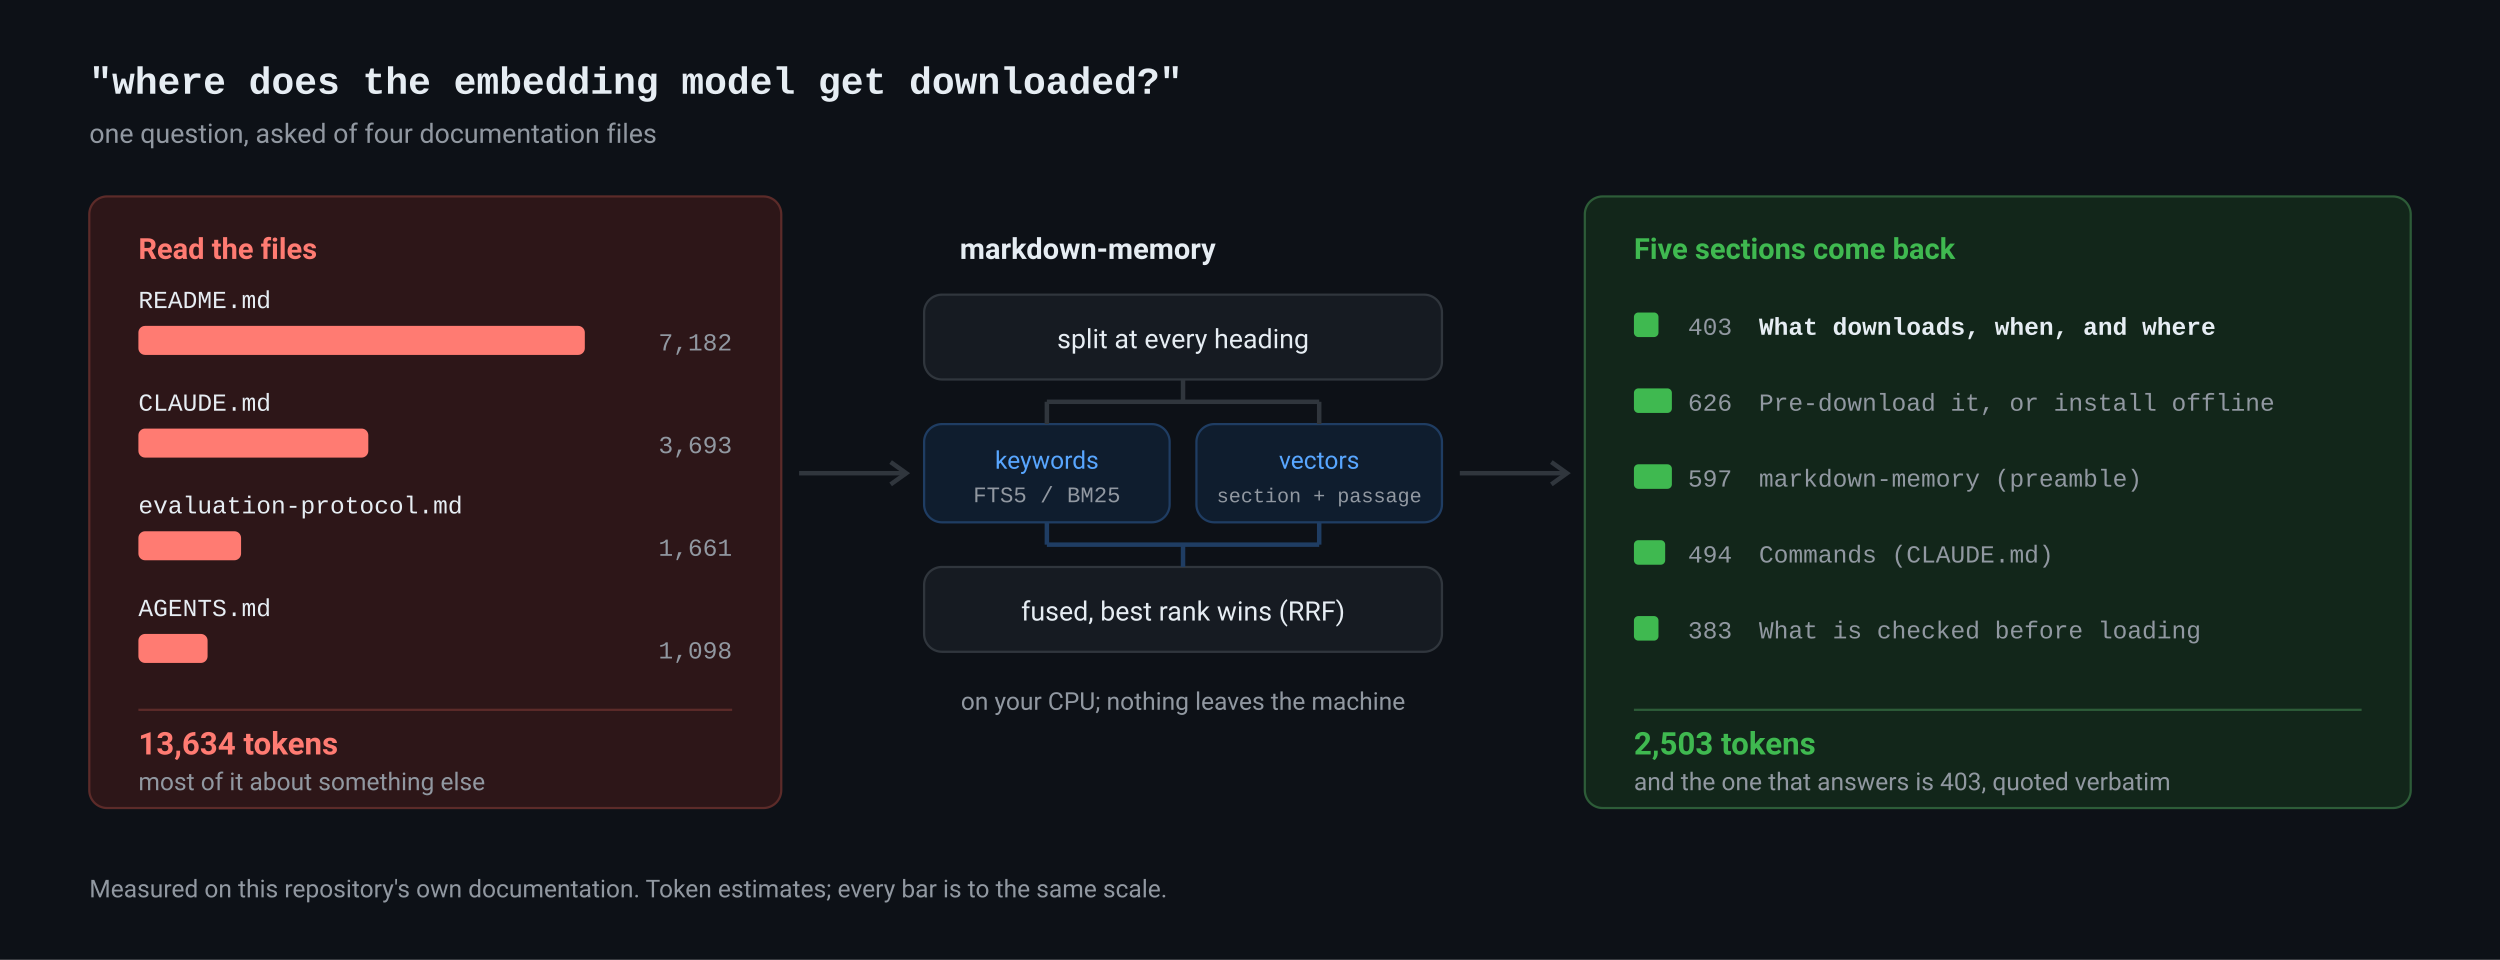
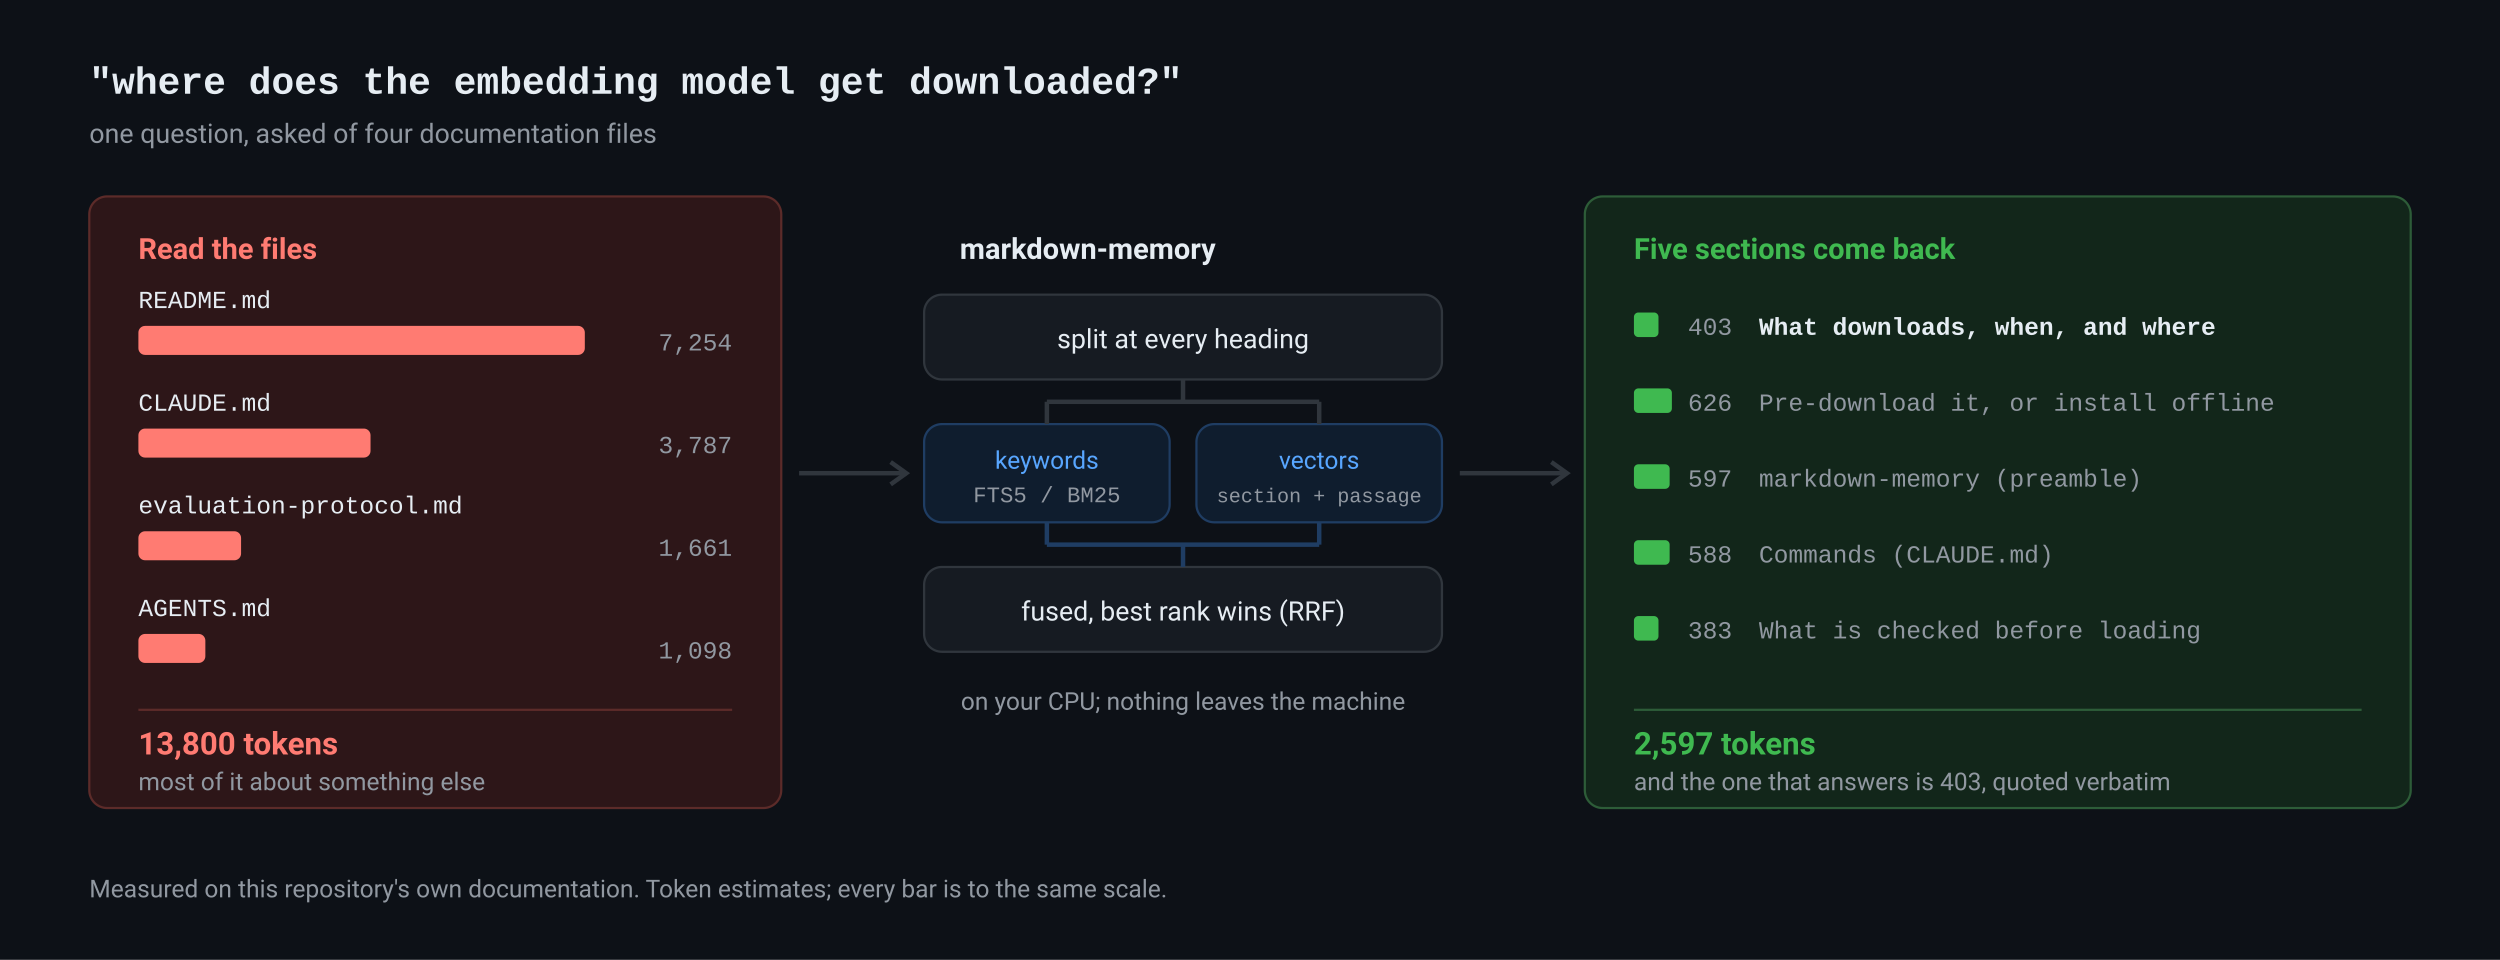
- <svg xmlns="http://www.w3.org/2000/svg" viewBox="0 0 1120 430" width="1120" height="430" role="img" aria-label="One question: reading four whole files costs 13,634 tokens; markdown-memory returns five sections totalling 2,503, and the one that answers is 403 tokens.">
+ <svg xmlns="http://www.w3.org/2000/svg" viewBox="0 0 1120 430" width="1120" height="430" role="img" aria-label="One question: reading four whole files costs 13,800 tokens; markdown-memory returns five sections totalling 2,597, and the one that answers is 403 tokens.">
  <rect width="1120" height="430" fill="#0d1117" />
  <text x="40" y="42" font-family="ui-monospace,SFMono-Regular,Menlo,Consolas,'Liberation Mono',monospace" font-size="17" font-weight="600" fill="#e6edf3" text-anchor="start">"where does the embedding model get downloaded?"</text>
  <text x="40" y="64" font-family="ui-sans-serif,-apple-system,BlinkMacSystemFont,'Segoe UI',Roboto,'Helvetica Neue',Arial,sans-serif" font-size="12" font-weight="400" fill="#9198a1" text-anchor="start">one question, asked of four documentation files</text>
  <rect x="40" y="88" width="310" height="274" rx="8" fill="#2d1618" stroke="#5c2b29" stroke-width="1" />
  <text x="62" y="116" font-family="ui-sans-serif,-apple-system,BlinkMacSystemFont,'Segoe UI',Roboto,'Helvetica Neue',Arial,sans-serif" font-size="13" font-weight="600" fill="#ff7b72" text-anchor="start">Read the files</text>
  <text x="62" y="138" font-family="ui-monospace,SFMono-Regular,Menlo,Consolas,'Liberation Mono',monospace" font-size="11" font-weight="400" fill="#e6edf3" text-anchor="start">README.md</text>
  <rect x="62" y="146" width="200" height="13" rx="3" fill="#ff7b72" stroke="none" stroke-width="1" />
-   <text x="328" y="157" font-family="ui-monospace,SFMono-Regular,Menlo,Consolas,'Liberation Mono',monospace" font-size="11" font-weight="400" fill="#9198a1" text-anchor="end">7,182</text>
+   <text x="328" y="157" font-family="ui-monospace,SFMono-Regular,Menlo,Consolas,'Liberation Mono',monospace" font-size="11" font-weight="400" fill="#9198a1" text-anchor="end">7,254</text>
  <text x="62" y="184" font-family="ui-monospace,SFMono-Regular,Menlo,Consolas,'Liberation Mono',monospace" font-size="11" font-weight="400" fill="#e6edf3" text-anchor="start">CLAUDE.md</text>
-   <rect x="62" y="192" width="103" height="13" rx="3" fill="#ff7b72" stroke="none" stroke-width="1" />
-   <text x="328" y="203" font-family="ui-monospace,SFMono-Regular,Menlo,Consolas,'Liberation Mono',monospace" font-size="11" font-weight="400" fill="#9198a1" text-anchor="end">3,693</text>
+   <rect x="62" y="192" width="104" height="13" rx="3" fill="#ff7b72" stroke="none" stroke-width="1" />
+   <text x="328" y="203" font-family="ui-monospace,SFMono-Regular,Menlo,Consolas,'Liberation Mono',monospace" font-size="11" font-weight="400" fill="#9198a1" text-anchor="end">3,787</text>
  <text x="62" y="230" font-family="ui-monospace,SFMono-Regular,Menlo,Consolas,'Liberation Mono',monospace" font-size="11" font-weight="400" fill="#e6edf3" text-anchor="start">evaluation-protocol.md</text>
  <rect x="62" y="238" width="46" height="13" rx="3" fill="#ff7b72" stroke="none" stroke-width="1" />
  <text x="328" y="249" font-family="ui-monospace,SFMono-Regular,Menlo,Consolas,'Liberation Mono',monospace" font-size="11" font-weight="400" fill="#9198a1" text-anchor="end">1,661</text>
  <text x="62" y="276" font-family="ui-monospace,SFMono-Regular,Menlo,Consolas,'Liberation Mono',monospace" font-size="11" font-weight="400" fill="#e6edf3" text-anchor="start">AGENTS.md</text>
-   <rect x="62" y="284" width="31" height="13" rx="3" fill="#ff7b72" stroke="none" stroke-width="1" />
+   <rect x="62" y="284" width="30" height="13" rx="3" fill="#ff7b72" stroke="none" stroke-width="1" />
  <text x="328" y="295" font-family="ui-monospace,SFMono-Regular,Menlo,Consolas,'Liberation Mono',monospace" font-size="11" font-weight="400" fill="#9198a1" text-anchor="end">1,098</text>
  <path d="M62 318 L328 318" stroke="#5c2b29" stroke-width="1" />
-   <text x="62" y="338" font-family="ui-sans-serif,-apple-system,BlinkMacSystemFont,'Segoe UI',Roboto,'Helvetica Neue',Arial,sans-serif" font-size="14" font-weight="600" fill="#ff7b72" text-anchor="start">13,634 tokens</text>
+   <text x="62" y="338" font-family="ui-sans-serif,-apple-system,BlinkMacSystemFont,'Segoe UI',Roboto,'Helvetica Neue',Arial,sans-serif" font-size="14" font-weight="600" fill="#ff7b72" text-anchor="start">13,800 tokens</text>
  <text x="62" y="354" font-family="ui-sans-serif,-apple-system,BlinkMacSystemFont,'Segoe UI',Roboto,'Helvetica Neue',Arial,sans-serif" font-size="11" font-weight="400" fill="#9198a1" text-anchor="start">most of it about something else</text>
  <text x="430" y="116" font-family="ui-sans-serif,-apple-system,BlinkMacSystemFont,'Segoe UI',Roboto,'Helvetica Neue',Arial,sans-serif" font-size="13" font-weight="600" fill="#e6edf3" text-anchor="start">markdown-memory</text>
  <rect x="414" y="132" width="232" height="38" rx="8" fill="#161b22" stroke="#30363d" stroke-width="1" />
  <text x="530" y="156" font-family="ui-sans-serif,-apple-system,BlinkMacSystemFont,'Segoe UI',Roboto,'Helvetica Neue',Arial,sans-serif" font-size="12" font-weight="400" fill="#e6edf3" text-anchor="middle">split at every heading</text>
  <rect x="414" y="190" width="110" height="44" rx="8" fill="#0f1d2e" stroke="#1f3d63" stroke-width="1" />
  <text x="469" y="210" font-family="ui-sans-serif,-apple-system,BlinkMacSystemFont,'Segoe UI',Roboto,'Helvetica Neue',Arial,sans-serif" font-size="11" font-weight="400" fill="#58a6ff" text-anchor="middle">keywords</text>
  <text x="469" y="225" font-family="ui-monospace,SFMono-Regular,Menlo,Consolas,'Liberation Mono',monospace" font-size="10" font-weight="400" fill="#9198a1" text-anchor="middle">FTS5 / BM25</text>
  <rect x="536" y="190" width="110" height="44" rx="8" fill="#0f1d2e" stroke="#1f3d63" stroke-width="1" />
  <text x="591" y="210" font-family="ui-sans-serif,-apple-system,BlinkMacSystemFont,'Segoe UI',Roboto,'Helvetica Neue',Arial,sans-serif" font-size="11" font-weight="400" fill="#58a6ff" text-anchor="middle">vectors</text>
  <text x="591" y="225" font-family="ui-monospace,SFMono-Regular,Menlo,Consolas,'Liberation Mono',monospace" font-size="9" font-weight="400" fill="#9198a1" text-anchor="middle">section + passage</text>
  <rect x="414" y="254" width="232" height="38" rx="8" fill="#161b22" stroke="#30363d" stroke-width="1" />
  <text x="530" y="278" font-family="ui-sans-serif,-apple-system,BlinkMacSystemFont,'Segoe UI',Roboto,'Helvetica Neue',Arial,sans-serif" font-size="12" font-weight="400" fill="#e6edf3" text-anchor="middle">fused, best rank wins (RRF)</text>
  <path d="M530 170 L530 180 M469 180 L591 180 M469 180 L469 190 M591 180 L591 190" stroke="#30363d" stroke-width="2" fill="none" />
  <path d="M469 234 L469 244 M591 234 L591 244 M469 244 L591 244 M530 244 L530 254" stroke="#1f3d63" stroke-width="2" fill="none" />
  <text x="530" y="318" font-family="ui-sans-serif,-apple-system,BlinkMacSystemFont,'Segoe UI',Roboto,'Helvetica Neue',Arial,sans-serif" font-size="11" font-weight="400" fill="#9198a1" text-anchor="middle">on your CPU; nothing leaves the machine</text>
  <path d="M358 212 L406 212" stroke="#30363d" stroke-width="2" fill="none" />
  <path d="M399 207 L406 212 L399 217" fill="none" stroke="#30363d" stroke-width="2" />
  <path d="M654 212 L702 212" stroke="#30363d" stroke-width="2" fill="none" />
  <path d="M695 207 L702 212 L695 217" fill="none" stroke="#30363d" stroke-width="2" />
  <rect x="710" y="88" width="370" height="274" rx="8" fill="#12261a" stroke="#2d5c38" stroke-width="1" />
  <text x="732" y="116" font-family="ui-sans-serif,-apple-system,BlinkMacSystemFont,'Segoe UI',Roboto,'Helvetica Neue',Arial,sans-serif" font-size="13" font-weight="600" fill="#3fb950" text-anchor="start">Five sections come back</text>
  <rect x="732" y="140" width="11" height="11" rx="2" fill="#3fb950" stroke="none" stroke-width="1" />
  <text x="776" y="150" font-family="ui-monospace,SFMono-Regular,Menlo,Consolas,'Liberation Mono',monospace" font-size="11" font-weight="400" fill="#9198a1" text-anchor="end">403</text>
  <text x="788" y="150" font-family="ui-monospace,SFMono-Regular,Menlo,Consolas,'Liberation Mono',monospace" font-size="11" font-weight="600" fill="#e6edf3" text-anchor="start">What downloads, when, and where</text>
  <rect x="732" y="174" width="17" height="11" rx="2" fill="#3fb950" stroke="none" stroke-width="1" />
  <text x="776" y="184" font-family="ui-monospace,SFMono-Regular,Menlo,Consolas,'Liberation Mono',monospace" font-size="11" font-weight="400" fill="#9198a1" text-anchor="end">626</text>
  <text x="788" y="184" font-family="ui-monospace,SFMono-Regular,Menlo,Consolas,'Liberation Mono',monospace" font-size="11" font-weight="400" fill="#9198a1" text-anchor="start">Pre-download it, or install offline</text>
-   <rect x="732" y="208" width="17" height="11" rx="2" fill="#3fb950" stroke="none" stroke-width="1" />
+   <rect x="732" y="208" width="16" height="11" rx="2" fill="#3fb950" stroke="none" stroke-width="1" />
  <text x="776" y="218" font-family="ui-monospace,SFMono-Regular,Menlo,Consolas,'Liberation Mono',monospace" font-size="11" font-weight="400" fill="#9198a1" text-anchor="end">597</text>
  <text x="788" y="218" font-family="ui-monospace,SFMono-Regular,Menlo,Consolas,'Liberation Mono',monospace" font-size="11" font-weight="400" fill="#9198a1" text-anchor="start">markdown-memory  (preamble)</text>
-   <rect x="732" y="242" width="14" height="11" rx="2" fill="#3fb950" stroke="none" stroke-width="1" />
-   <text x="776" y="252" font-family="ui-monospace,SFMono-Regular,Menlo,Consolas,'Liberation Mono',monospace" font-size="11" font-weight="400" fill="#9198a1" text-anchor="end">494</text>
+   <rect x="732" y="242" width="16" height="11" rx="2" fill="#3fb950" stroke="none" stroke-width="1" />
+   <text x="776" y="252" font-family="ui-monospace,SFMono-Regular,Menlo,Consolas,'Liberation Mono',monospace" font-size="11" font-weight="400" fill="#9198a1" text-anchor="end">588</text>
  <text x="788" y="252" font-family="ui-monospace,SFMono-Regular,Menlo,Consolas,'Liberation Mono',monospace" font-size="11" font-weight="400" fill="#9198a1" text-anchor="start">Commands  (CLAUDE.md)</text>
  <rect x="732" y="276" width="11" height="11" rx="2" fill="#3fb950" stroke="none" stroke-width="1" />
  <text x="776" y="286" font-family="ui-monospace,SFMono-Regular,Menlo,Consolas,'Liberation Mono',monospace" font-size="11" font-weight="400" fill="#9198a1" text-anchor="end">383</text>
  <text x="788" y="286" font-family="ui-monospace,SFMono-Regular,Menlo,Consolas,'Liberation Mono',monospace" font-size="11" font-weight="400" fill="#9198a1" text-anchor="start">What is checked before loading</text>
  <path d="M732 318 L1058 318" stroke="#2d5c38" stroke-width="1" />
-   <text x="732" y="338" font-family="ui-sans-serif,-apple-system,BlinkMacSystemFont,'Segoe UI',Roboto,'Helvetica Neue',Arial,sans-serif" font-size="14" font-weight="600" fill="#3fb950" text-anchor="start">2,503 tokens</text>
+   <text x="732" y="338" font-family="ui-sans-serif,-apple-system,BlinkMacSystemFont,'Segoe UI',Roboto,'Helvetica Neue',Arial,sans-serif" font-size="14" font-weight="600" fill="#3fb950" text-anchor="start">2,597 tokens</text>
  <text x="732" y="354" font-family="ui-sans-serif,-apple-system,BlinkMacSystemFont,'Segoe UI',Roboto,'Helvetica Neue',Arial,sans-serif" font-size="11" font-weight="400" fill="#9198a1" text-anchor="start">and the one that answers is 403, quoted verbatim</text>
  <text x="40" y="402" font-family="ui-sans-serif,-apple-system,BlinkMacSystemFont,'Segoe UI',Roboto,'Helvetica Neue',Arial,sans-serif" font-size="11" font-weight="400" fill="#9198a1" text-anchor="start">Measured on this repository's own documentation. Token estimates; every bar is to the same scale.</text>
</svg>
